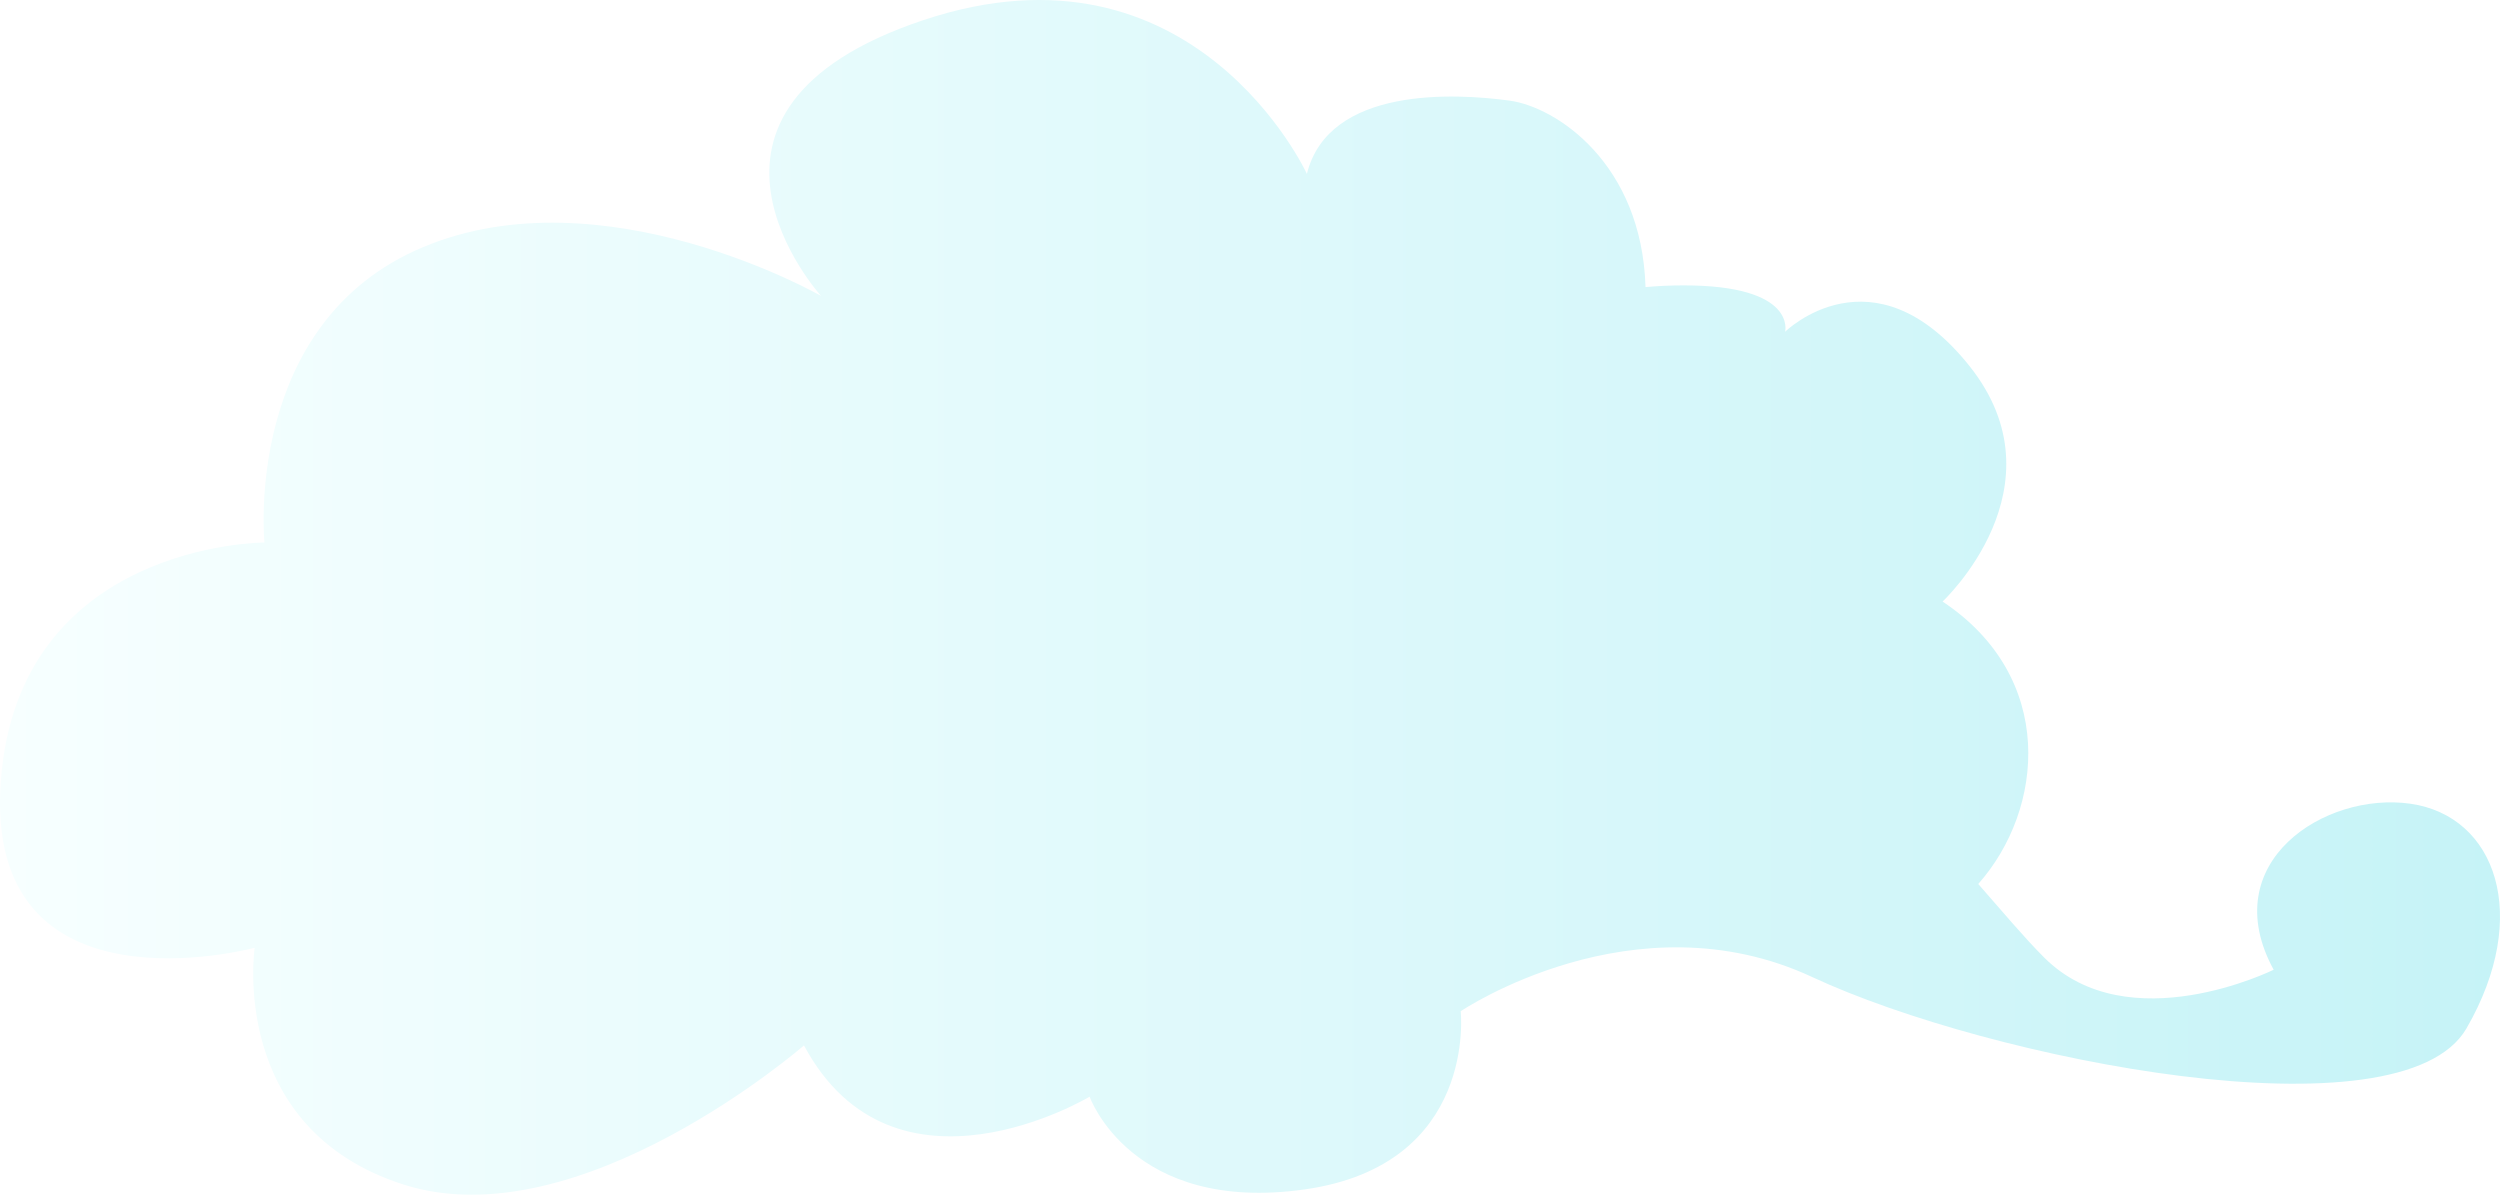
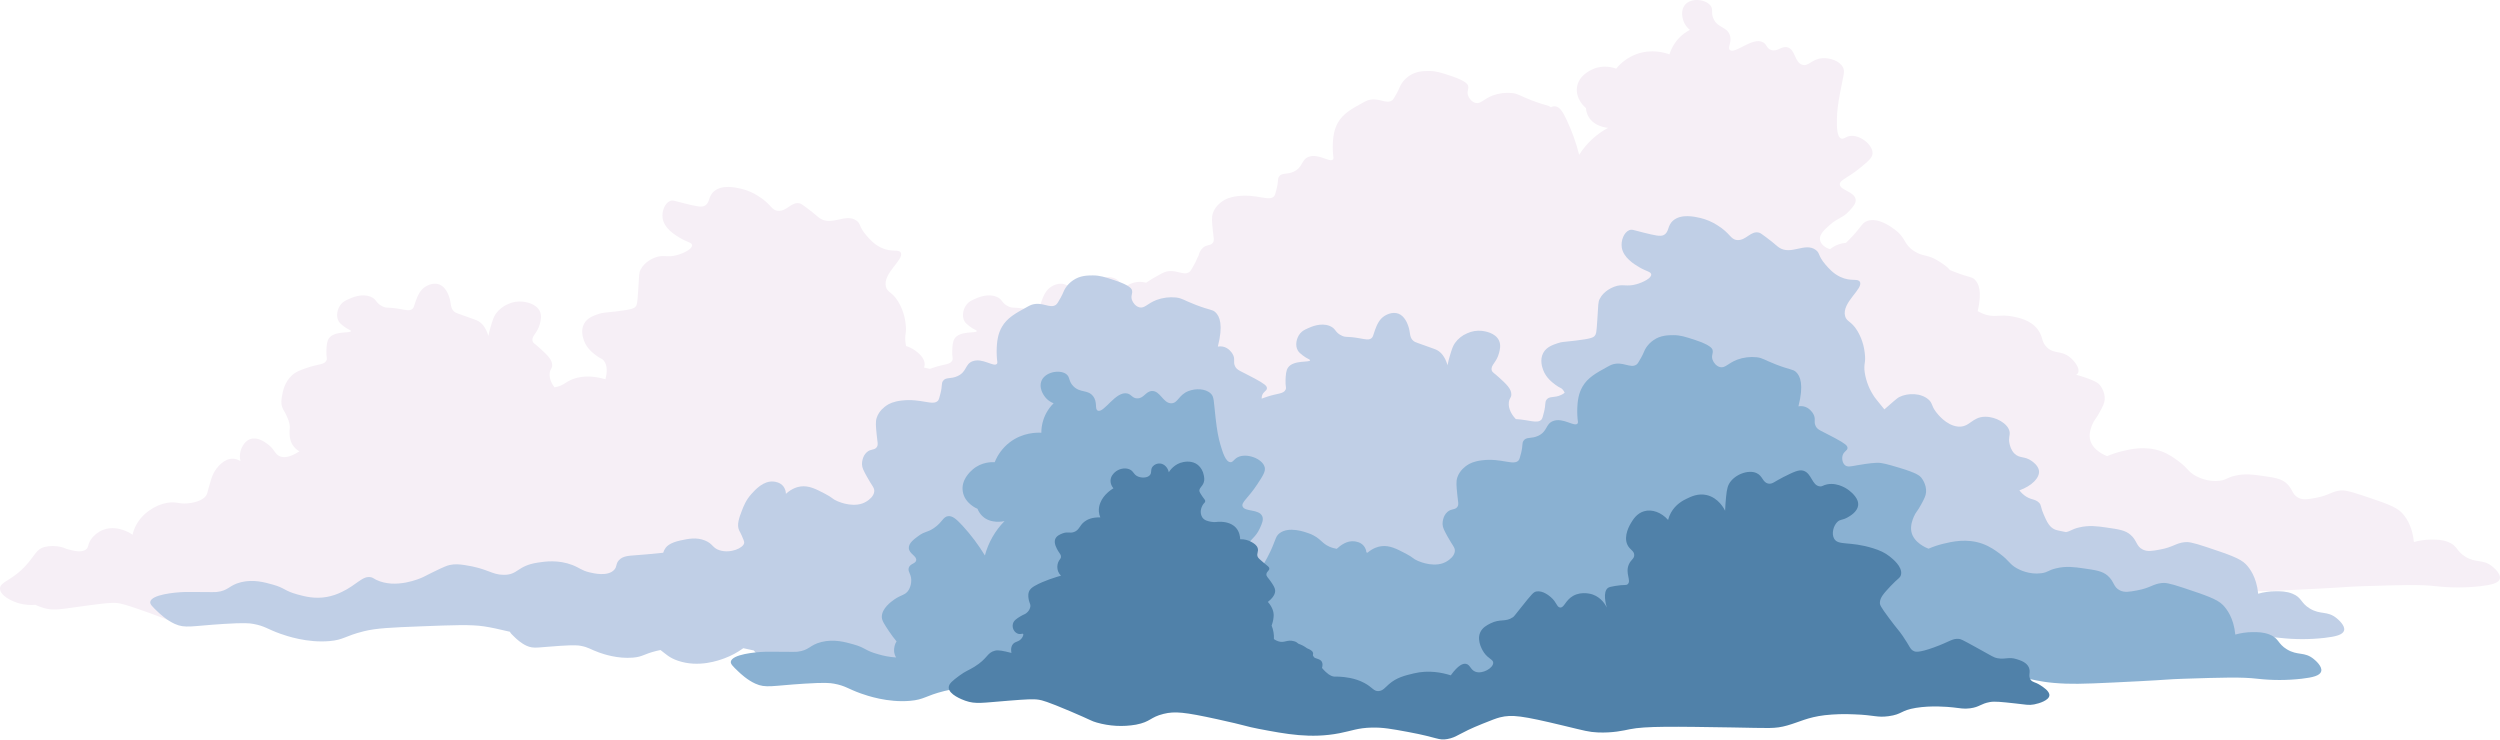
- <svg xmlns="http://www.w3.org/2000/svg" width="2701.226" height="1290.873" viewBox="0 0 2701.226 1290.873">
-   <defs>
-     <linearGradient id="a" y1="645.437" x2="2701.226" y2="645.437" gradientUnits="userSpaceOnUse">
-       <stop offset="0" stop-color="#f7ffff" />
-       <stop offset="1" stop-color="#c6f3f7" />
-     </linearGradient>
-   </defs>
-   <path d="M2604.382,868.412c-92.324-13.189-211.027,63.308-147.718,179.373,0,0-156.952,77.816-247.957-13.189-21.9-21.9-45.188-49.769-71.219-79.452,71.734-81.054,84.418-223.51-38.56-305.183,0,0,133.211-123.978,29.016-254.551s-199.157-36.93-199.157-36.93,13.19-50.118-109.469-50.118c-14.921,0-28.668.673-41.344,1.838-4.074-133.8-96.467-194.6-146.953-201.485-58.033-7.914-195.2-15.827-218.941,79.135,0,0-121.34-263.784-414.14-166.184S887.151,319.742,887.151,319.742s-234.767-134.53-429.967-52.757-171.46,319.178-171.46,319.178S19.3,586.163.838,844.671s274.335,179.373,274.335,179.373-29.016,195.2,160.908,255.87,432.605-150.356,432.605-150.356c97.6,182.011,308.627,55.394,308.627,55.394s44.843,126.617,232.13,100.238,168.821-192.562,168.821-192.562,187.286-126.616,379.848-36.93,636.593,177.24,706.941,55.395S2696.707,881.6,2604.382,868.412Z" fill="url(#a)" />
+ <svg xmlns="http://www.w3.org/2000/svg" width="2788.431" height="824.801" viewBox="0 0 2788.431 824.801">
+   <g>
+     <path d="M2780.02,631.956c-10.588-8.739-17.834-3.469-30.111-10.949-10.354-6.308-8.562-12.1-19.162-16.425-6.867-2.8-13.5-2.766-19.162-2.737a71.14,71.14,0,0,0-19.161,2.737c-1.8-18.816-9.686-28.686-13.687-32.848-6.389-6.646-18.859-10.818-43.8-19.162-17.018-5.694-20.931-5.872-24.637-5.475-9.756,1.045-12.588,5.486-27.374,8.212-8.967,1.654-13.978,2.508-19.161,0-7.5-3.629-6.174-9.853-13.687-16.424-5.887-5.148-13.049-6.169-27.374-8.212-9.692-1.382-18.859-2.69-30.111,0-9.155,2.188-8.875,4.437-16.425,5.475-13.589,1.867-24.751-4.011-27.373-5.475-8.513-4.753-8.074-8.233-19.162-16.424-4.591-3.392-10.7-7.907-19.162-10.95-17.564-6.318-34.19-2.314-43.8,0a101.465,101.465,0,0,0-16.424,5.475c-1.59-.584-16.788-6.406-19.162-19.162-1.279-6.877,1.566-13.638,2.738-16.424,2.229-5.3,3.9-5.661,8.212-13.687,3.44-6.4,5.16-9.608,5.475-13.687.671-8.712-4.692-15.466-5.475-16.424-1.344-1.644-4.448-4.975-24.637-10.95l-1.876-.554a3.987,3.987,0,0,0,2.379-2.166c2.195-4.867-3.894-12.9-9.013-17.13-9.69-8.012-17.054-3.361-25.33-10.732-7.1-6.326-4.387-12.163-10.815-20.556-8.026-10.477-21.243-12.913-27.134-14.158-15.674-3.311-21.141,2.255-34.708-3.611-1.75-.756-3.463-1.6-5.032-2.433,5.082-21.952,1.213-31.13-3.44-35.418-3.55-3.27-5.657-1.953-21.9-8.212-2.15-.828-3.99-1.574-5.593-2.249-2.875-3.629-7.312-6.529-11.986-9.571-12.994-8.458-17.5-4.8-27.946-11.544-11.953-7.715-8.64-14.179-21.272-23.8-3.657-2.786-18.979-14.46-31.371-9.741-6.26,2.385-5.606,6.6-21.188,22.084-.819.813-1.573,1.546-2.293,2.233a31.121,31.121,0,0,0-15.219,5.218c-.564.39-1.421.992-2.427,1.822-5.465-1.475-10.455-5.537-11.254-10.359-1.01-6.105,5.025-11.457,10.911-16.676,9.327-8.271,14.572-7.541,22.18-16.044,4.011-4.484,7.182-8.028,6.673-12.26-1.081-8.981-17.434-10.228-17.667-16.95-.17-4.893,8.407-6.7,22.991-18.658,8.888-7.29,13.337-11.033,13.525-15.865.383-9.882-14.635-21.342-25.51-19.386-4.763.856-6.62,3.906-9.466,2.793-4.938-1.93-4.887-13.266-4.775-21.547.113-8.4,1.065-16.509,3.7-30.38,3.73-19.63,5.554-23.028,2.889-27.766-4.082-7.256-14.636-10.441-22.717-9.92-11.944.77-15.231,9.427-22.358,7.389-8.961-2.561-7.674-17.36-16.856-19.565-6.737-1.618-10.969,5.5-18.12,2.972-5.1-1.8-4.478-5.971-8.834-8.475-11.507-6.615-31.414,13.526-37.053,8.559-3.145-2.771,2.992-9.09-.358-17.309-3.551-8.712-12.725-7.2-17.667-16.951-3.677-7.254.008-10.838-3.784-15.506-5.645-6.951-21.86-8.918-28.578-.275-4.667,6-2.943,14.8-.454,19.923a22.224,22.224,0,0,0,6.22,7.664,45.817,45.817,0,0,0-11.09,8.022,46.738,46.738,0,0,0-11.722,19.29c-4.313-1.588-19.75-6.675-37.233-.1a52.8,52.8,0,0,0-22.179,16.043c-2.613-.972-13.895-4.839-25.964.538-3.137,1.4-15.981,7.12-17.762,20.281-1.8,13.3,9.264,22.571,10,23.17a22.621,22.621,0,0,0,2.793,9.466c6.289,11.163,20.26,12.413,21.9,12.535a86.973,86.973,0,0,0-32.278,30.1,212.039,212.039,0,0,0-13.788-38.676c-4.807-10.173-7.9-14.506-12.438-15.328a7.63,7.63,0,0,0-5.264.991c-3.209-2.558-6.027-1.78-21.231-7.638-14.1-5.431-14.982-7.376-21.9-8.212a48.475,48.475,0,0,0-21.9,2.737c-10.366,4.013-13.3,9.75-19.162,8.212-3.961-1.039-7.036-4.815-8.212-8.212-1.669-4.82,1.132-7,0-10.949-.382-1.331-1.893-5.243-19.162-10.95-11.132-3.679-16.7-5.519-24.636-5.475-5.7.032-14.108.079-21.9,5.475a30.23,30.23,0,0,0-8.212,8.212c-2.4,3.618-2.483,5.593-5.475,10.95-2.7,4.826-4.044,7.239-5.475,8.212-6.847,4.659-15.2-4.143-27.374,0a39.662,39.662,0,0,0-5.474,2.737c-12.183,6.669-21.6,11.824-27.374,21.9-4.5,7.849-5.194,15.9-5.475,19.162a96.035,96.035,0,0,0,0,16.424c.378,3.587.733,4.526,0,5.475-3.282,4.249-16.211-7.091-27.374-2.737-8.354,3.258-6.067,11.541-16.424,16.424-7.862,3.707-13.242.85-16.424,5.475-2,2.9-.53,4.974-2.738,13.687-1.2,4.745-1.8,7.118-2.737,8.212-5.513,6.459-18.917-2.78-41.061,0-8.958,1.124-13.516,3.484-16.424,5.475-1.895,1.3-8.324,5.7-10.949,13.687-1.481,4.5-.987,9.39,0,19.161.855,8.474,1.928,11.025,0,13.687-2.6,3.586-6.439,1.57-10.95,5.475a16.229,16.229,0,0,0-4.96,8.924c-1.865,3.087-2.176,5.16-4.914,10.06-2.7,4.826-4.044,7.239-5.474,8.212-6.849,4.659-15.2-4.143-27.374,0a39.756,39.756,0,0,0-5.475,2.738,154.876,154.876,0,0,0-15.328,9.131,26.437,26.437,0,0,0-10.384-.742c-3.247.433-9.555,1.908-16.425,8.212a14.094,14.094,0,0,0-2.737-8.212c-3.586-4.7-9.3-5.3-10.95-5.475-11.216-1.18-20.394,8.987-24.636,13.687-6.31,6.992-8.89,13.758-10.95,19.162l-.489,1.286c-1.139-3.3-.952-7.286-2.745-12.289-.965-2.69-3.961-11.049-10.95-13.687-6.657-2.513-14.817.965-19.161,5.475-4.389,4.556-6.856,12.212-8.213,16.424-.833,2.588-1.151,4.173-2.737,5.475-2.869,2.353-6.76,1.211-13.687,0-14.378-2.515-14.147-.487-19.162-2.737-8.2-3.68-6.395-8.014-13.687-10.95-9.891-3.982-20.739.961-24.636,2.737-3.342,1.523-5.883,2.716-8.212,5.475-4.386,5.195-6.008,13.56-2.738,19.162,1.258,2.153,3.037,3.554,5.476,5.474,4.973,3.917,8.294,4.333,8.211,5.475-.2,2.7-18.662-.672-24.636,8.212-2.268,3.373-2.485,8.141-2.737,13.687-.337,7.392,1.3,8.309,0,10.95-2.408,4.9-8.991,3.7-21.9,8.212-1.068.373-2.066.723-3.016,1.062-1.98-.361-3.627-.753-4.7-1.008-.661-.158-1.271-.32-1.859-.483a11.115,11.115,0,0,0,.662-2.836c.728-7.952-7.813-14.149-10.949-16.425a36.321,36.321,0,0,0-9.739-4.723c-.192-.968-.366-1.953-.512-2.961-1.51-10.476,1.5-10.4,0-21.9a61.3,61.3,0,0,0-8.211-24.636c-6.918-11.289-11.927-9.909-13.687-16.424-4.1-15.168,20.878-30.661,16.424-38.324-2.422-4.166-9.906.238-21.9-5.475-7.91-3.767-12.941-9.629-16.425-13.687-8.607-10.027-5.847-12.741-10.949-16.424-12.073-8.716-27.547,6.466-41.061-2.737-2.747-1.871-4.764-4.307-13.687-10.95-4.561-3.4-6.869-5.1-8.212-5.474-9.5-2.65-14.581,9.055-24.637,8.212-7.567-.635-7.443-7.5-21.9-16.425a61.344,61.344,0,0,0-19.161-8.212c-6.58-1.494-21.115-4.793-30.111,2.738-7.111,5.952-4.243,13.213-10.95,16.424-3.581,1.714-9.736.253-21.9-2.737-11.409-2.806-13.311-4.077-16.424-2.738-5.991,2.578-9.309,11.747-8.212,19.162,1.7,11.458,13.944,18.78,19.161,21.9,8.16,4.878,13.432,5.14,13.687,8.212.352,4.245-9.287,8.923-16.424,10.949-11.584,3.29-15.091-.825-24.637,2.738-1.747.652-11.777,4.4-16.424,13.687-1.809,3.618-1.485,5.442-2.737,24.636-.844,12.923-1.152,14.574-2.738,16.425-1.667,1.946-4.092,3.349-21.9,5.474-12.833,1.532-14.344,1.133-19.161,2.738-5.8,1.931-12.831,4.272-16.425,10.949-4.211,7.826-.975,16.536,0,19.162,3.179,8.557,10.03,13.686,13.688,16.424,5.224,3.912,6.1,2.909,8.211,5.475,4.618,5.621,3.591,14.322,1.958,20.843-8.78-2.355-19.6-4.545-31.571-1.628-12.84,3.129-13.686,8.885-25.3,10.681-1.58-2.078-6.363-8.639-5.311-16.209.619-4.457,2.611-4.552,2.738-8.212.223-6.484-5.824-12-13.687-19.162-6.145-5.6-7.643-5.645-8.213-8.212-1.266-5.707,5.476-8.464,8.213-19.162.914-3.574,2.224-8.693,0-13.687-4.094-9.192-16.92-10.688-19.162-10.949a31.184,31.184,0,0,0-16.424,2.737,31.514,31.514,0,0,0-13.687,10.95c-2.362,3.478-3.4,6.881-5.475,13.686a110.153,110.153,0,0,0-2.737,10.95c-2.844-9.822-7.345-14.223-10.95-16.424-2.4-1.463-4.162-1.812-21.9-8.212-2.695-.973-4.071-1.484-5.475-2.738-4.461-3.982-2.858-9.125-5.475-16.424-.964-2.69-3.961-11.049-10.949-13.687-6.657-2.513-14.817.965-19.161,5.475-4.39,4.556-6.856,12.212-8.213,16.424-.833,2.588-1.151,4.173-2.737,5.475-2.869,2.353-6.76,1.211-13.687,0-14.379-2.515-14.148-.487-19.162-2.737-8.2-3.68-6.395-8.014-13.687-10.95-9.891-3.982-20.74.961-24.637,2.737-3.341,1.523-5.882,2.716-8.211,5.475-4.386,5.195-6.008,13.56-2.738,19.162,1.258,2.153,3.036,3.554,5.475,5.474,4.974,3.917,8.3,4.333,8.212,5.475-.2,2.7-18.662-.672-24.636,8.212-2.268,3.373-2.485,8.141-2.738,13.687-.336,7.392,1.3,8.309,0,10.95-2.407,4.9-8.99,3.7-21.9,8.212-7.611,2.661-12,4.2-16.424,8.212-8.325,7.556-10.225,17.941-10.95,21.9-.879,4.806-1.632,8.923,0,13.687,1.221,3.563,2.731,4.436,5.475,10.95a34.231,34.231,0,0,1,2.738,8.212c.794,4.7-.392,5.579,0,10.949a25.37,25.37,0,0,0,2.737,10.95,21.469,21.469,0,0,0,8.212,8.212c-11.2,7.341-17.839,7.2-21.9,5.475-5.792-2.459-5.563-7.8-13.687-13.687-3.276-2.373-11.282-8.171-19.162-5.475-7.958,2.724-10.6,12.339-10.949,13.687a22.324,22.324,0,0,0,0,10.95,16.768,16.768,0,0,0-8.212-2.738c-9.942-.446-18.34,9.322-21.9,16.425-2.036,4.062-3.466,9.2-5.475,16.424-1.44,5.177-1.491,6.311-2.737,8.212-.942,1.436-4.363,6.05-16.425,8.212-13.341,2.392-15.65-2.1-27.373,0a47.9,47.9,0,0,0-19.162,8.212,46.673,46.673,0,0,0-16.424,19.162,43.243,43.243,0,0,0-2.738,8.212,38.008,38.008,0,0,0-10.949-5.475c-3.443-1.067-12.228-3.79-21.9,0a29.447,29.447,0,0,0-13.687,10.95c-3.737,5.786-2.056,8.409-5.475,10.949-4.943,3.673-13.029,1.584-19.162,0-4.529-1.17-4.33-1.778-8.212-2.737a39.41,39.41,0,0,0-19.162,0c-8.566,2.51-10.241,9-19.161,19.162C13.73,648.012-.293,648.536.005,656.717c.281,7.737,13.075,14.047,21.9,16.424A52.12,52.12,0,0,0,39.48,674.61a62.143,62.143,0,0,0,9.1,3.477c12.008,3.543,19.213,1.227,49.273-2.737,17.591-2.32,26.515-3.465,32.849-2.737,3.4.39,8.734,1.23,35.586,10.949,25.239,9.136,23.447,9.452,30.111,10.95a97.848,97.848,0,0,0,43.8,0,56.689,56.689,0,0,0,8.061-2.586c7.684,2,15.659.952,20.012.376,4.075-.538,17.9-2.849,29.667-13.294,8.038.754,18.371,2.245,32.593,4.554,34.2,5.552,31.274,6.149,46.536,8.212,31.087,4.2,58.647,7.93,90.333,0,13.741-3.438,20.006-7,35.586-8.212,12.343-.956,22.084.262,41.061,2.738,33.958,4.429,33.839,7.816,43.8,5.474,10.967-2.579,11.7-6.825,38.324-19.161,10.007-4.638,15.011-6.957,19.161-8.212,12.273-3.713,22.747-3.257,62.8,3.95a50.977,50.977,0,0,0,32.629,5.916c1.832.286,3.458.507,5,.673,16.706,4.135,25.261,6.29,38.719,6.289a164.442,164.442,0,0,0,30.111-2.737c12.239-2.543,15.424-5.054,24.636-5.475,2.76-.126,11.9-.332,27.374,5.474,23.059,8.651,21.9,16.279,38.324,21.9,23.247,7.956,45.766-.416,52.01-2.738a86.492,86.492,0,0,0,12.591-5.877,59.014,59.014,0,0,0,17.395-6.342c4.077,6.014,11.14,14.018,22.024,17.694,13.077,4.417,24.976.318,41.061-5.475,23.546-8.48,23.148-14.372,43.8-21.9a133.666,133.666,0,0,1,32.288-7.315,121.054,121.054,0,0,0,15.412,4.7c10.222,2.413,15.333,3.619,21.9,2.737a30.916,30.916,0,0,0,7.624-1.971c10.054,2.753,24.626,5.646,40.232,4.792a165.284,165.284,0,0,0,19.414,5.267c24.323,5.16,43.6,5.386,57.485,5.475,28.194.181,42.292.271,54.747-5.475,7.482-3.451,12.487-7.347,21.9-8.212,14.432-1.326,25.637,5.724,30.112,8.212,33.37,18.561,89.052,4.1,125.92-5.475,8.078-2.1,12.445-3.577,17.917-5.513,3.883-.03,12.51.5,25.881,5.513,23.058,8.651,21.9,16.279,38.323,21.9,23.247,7.956,45.766-.416,52.01-2.738a87.634,87.634,0,0,0,27.374-16.424c3.235,5.721,10.9,17.261,24.636,21.9,13.078,4.417,24.976.318,41.061-5.475,23.546-8.48,23.148-14.372,43.8-21.9,20.846-7.6,38.947-8.042,49.273-8.212,18.313-.3,31.955,2.491,46.535,5.475,21.4,4.379,21.894,6.883,41.061,10.949,24.324,5.16,43.6,5.386,57.485,5.475,28.195.181,42.292.271,54.748-5.475,7.482-3.451,12.487-7.347,21.9-8.212,14.431-1.326,25.637,5.724,30.112,8.212,33.37,18.561,89.051,4.1,125.919-5.475,19.328-5.019,17.4-6.5,60.223-19.161,25.867-7.651,39.066-11.521,52.009-13.687,8.233-1.378,28.849-4.349,76.647,0,57.951,5.273,54.591,12.092,95.808,13.687,15.942.617,38-.5,82.122-2.738,32.467-1.645,30.193-2.127,49.273-2.737,43.187-1.38,64.78-2.069,82.121,0a220.046,220.046,0,0,0,49.274,0c12.628-1.416,20.559-3.464,21.9-8.212C2789.814,640.039,2781.507,633.183,2780.02,631.956Z" fill="#f6eff6" />
+     <path d="M2606.294,689.6c-10.588-8.738-17.834-3.469-30.111-10.949-10.354-6.308-8.562-12.1-19.162-16.425-6.867-2.8-13.5-2.766-19.162-2.737a71.18,71.18,0,0,0-19.161,2.737c-1.8-18.816-9.686-28.686-13.687-32.848-6.389-6.646-18.859-10.818-43.8-19.162-17.017-5.693-20.93-5.871-24.636-5.475-9.756,1.045-12.588,5.486-27.374,8.213-8.967,1.653-13.978,2.507-19.161,0-7.5-3.629-6.174-9.854-13.687-16.425-5.887-5.148-13.049-6.169-27.374-8.212-9.692-1.382-18.859-2.689-30.111,0-8.328,1.991-8.867,4.028-14.576,5.162-8.727-1.868-12.334-1.865-16.371-5.464-3.664-3.268-5.56-7.612-8.212-13.687-4.215-9.657-2.56-10.767-5.475-13.687-4.479-4.488-9.2-2.68-16.424-8.212a29.765,29.765,0,0,1-5.475-5.475c14.15-5.06,22.908-14.285,21.9-21.9-.741-5.6-6.7-9.867-8.212-10.949-7.8-5.585-13.385-2.487-19.162-8.212-3.835-3.8-4.965-8.73-5.474-10.95-1.577-6.876.89-9.282,0-13.687-1.79-8.848-15.278-16.613-27.374-16.424-14.762.231-17.064,12.146-30.112,10.949-13.28-1.217-23.352-14.7-24.636-16.424-5.361-7.179-3.577-9.561-8.212-13.687-8.288-7.378-22.923-7.711-32.848-2.737-2.031,1.017-6.829,5.24-16.425,13.687-8.612-10.689-9.337-11.381-10.949-13.687a65.932,65.932,0,0,1-10.95-27.374c-1.51-10.477,1.5-10.4,0-21.9a61.306,61.306,0,0,0-8.212-24.637c-6.917-11.288-11.926-9.908-13.687-16.424-4.1-15.167,20.879-30.66,16.424-38.323-2.421-4.166-9.9.238-21.9-5.475-7.909-3.767-12.94-9.629-16.424-13.687-8.607-10.027-5.848-12.741-10.949-16.424-12.073-8.716-27.547,6.466-41.061-2.737-2.747-1.871-4.764-4.307-13.687-10.95-4.561-3.395-6.869-5.1-8.212-5.475-9.5-2.649-14.582,9.055-24.636,8.212-7.569-.634-7.444-7.5-21.9-16.424a61.331,61.331,0,0,0-19.161-8.212c-6.58-1.494-21.115-4.793-30.112,2.737-7.11,5.952-4.241,13.214-10.949,16.425-3.581,1.714-9.736.253-21.9-2.738-11.41-2.805-13.311-4.077-16.424-2.737-5.991,2.578-9.31,11.746-8.213,19.162,1.7,11.457,13.945,18.78,19.162,21.9,8.16,4.878,13.432,5.14,13.687,8.212.353,4.245-9.288,8.922-16.424,10.949-11.585,3.29-15.091-.825-24.637,2.738-1.748.652-11.777,4.4-16.424,13.687-1.809,3.618-1.485,5.441-2.737,24.636-.844,12.922-1.152,14.574-2.738,16.424-1.667,1.947-4.093,3.35-21.9,5.475-12.833,1.531-14.344,1.133-19.161,2.737-5.8,1.932-12.831,4.273-16.425,10.95-4.212,7.825-.975,16.536,0,19.162,3.179,8.556,10.03,13.686,13.687,16.424,5.224,3.911,6.105,2.909,8.212,5.475a13.244,13.244,0,0,1,2,3.364,19.086,19.086,0,0,1-3.9,2.412c-7.862,3.707-13.241.85-16.424,5.475-2,2.9-.53,4.975-2.737,13.687-1.2,4.746-1.8,7.119-2.738,8.212-4.4,5.152-13.818.323-28.682-.435a26.535,26.535,0,0,1-2.264-2.6c-1.392-1.821-6.564-8.59-5.475-16.425.62-4.456,2.611-4.551,2.737-8.212.224-6.484-5.823-12-13.687-19.161-6.144-5.6-7.642-5.646-8.212-8.212-1.267-5.708,5.476-8.465,8.212-19.162.915-3.574,2.224-8.693,0-13.687-4.093-9.193-16.919-10.688-19.161-10.95a31.2,31.2,0,0,0-16.425,2.738,31.515,31.515,0,0,0-13.687,10.949c-2.362,3.479-3.4,6.881-5.474,13.687a110.421,110.421,0,0,0-2.738,10.95c-2.843-9.823-7.344-14.223-10.949-16.424-2.4-1.464-4.162-1.813-21.9-8.213-2.7-.972-4.071-1.484-5.475-2.737-4.461-3.982-2.858-9.125-5.475-16.424-.964-2.691-3.961-11.049-10.949-13.687-6.657-2.513-14.818.965-19.162,5.475-4.389,4.555-6.855,12.212-8.212,16.424-.834,2.587-1.151,4.173-2.737,5.475-2.869,2.353-6.76,1.211-13.688,0-14.378-2.515-14.147-.487-19.161-2.738-8.2-3.679-6.4-8.014-13.687-10.949-9.892-3.983-20.74.961-24.636,2.737-3.342,1.523-5.883,2.716-8.213,5.475-4.386,5.195-6.007,13.559-2.737,19.162,1.257,2.153,3.037,3.554,5.475,5.474,4.974,3.917,8.3,4.333,8.212,5.475-.2,2.7-18.663-.672-24.637,8.212-2.267,3.373-2.485,8.14-2.737,13.687-.337,7.392,1.3,8.308,0,10.95-2.407,4.9-8.99,3.7-21.9,8.212-1.743.609-3.3,1.157-4.745,1.692a11.528,11.528,0,0,1,.422-3.309c1.381-4.726,5.335-5.187,5.475-8.212.126-2.71-2.918-5.122-13.687-10.949-15.973-8.644-19.661-8.957-21.9-13.687-2.5-5.293.748-7.789-2.737-13.687-.824-1.393-4.368-6.944-10.95-8.212a14.731,14.731,0,0,0-5.475,0c6.124-24.066,2.117-33.851-2.737-38.324-3.549-3.27-5.656-1.954-21.9-8.212-14.1-5.431-14.982-7.375-21.9-8.212a48.475,48.475,0,0,0-21.9,2.737c-10.366,4.013-13.3,9.751-19.162,8.213-3.961-1.039-7.036-4.816-8.212-8.213-1.669-4.819,1.132-7,0-10.949-.382-1.331-1.893-5.242-19.162-10.949-11.132-3.68-16.7-5.52-24.636-5.475-5.7.032-14.108.078-21.9,5.475a30.2,30.2,0,0,0-8.212,8.212c-2.4,3.617-2.482,5.592-5.475,10.949-2.7,4.826-4.044,7.239-5.475,8.212-6.848,4.659-15.2-4.143-27.374,0a39.705,39.705,0,0,0-5.474,2.738c-12.182,6.668-21.6,11.823-27.374,21.9-4.5,7.848-5.194,15.9-5.475,19.161a96.03,96.03,0,0,0,0,16.424c.377,3.587.733,4.527,0,5.475-3.282,4.249-16.211-7.09-27.374-2.737-8.354,3.258-6.067,11.541-16.424,16.424-7.862,3.707-13.242.85-16.424,5.475-2,2.9-.53,4.975-2.737,13.687-1.2,4.745-1.8,7.118-2.738,8.212-5.513,6.46-18.917-2.78-41.061,0-8.959,1.125-13.516,3.485-16.424,5.475-1.9,1.3-8.324,5.7-10.95,13.687-1.48,4.5-.987,9.39,0,19.161.856,8.474,1.929,11.025,0,13.687-2.6,3.586-6.438,1.57-10.95,5.475-5.548,4.8-5.492,12.835-5.474,13.687.08,3.758,1.88,7.119,5.474,13.687,5.786,10.569,8.539,12.254,8.213,16.424-.453,5.8-6.335,9.7-8.213,10.95-12.744,8.462-30.209,1.11-32.848,0-6.08-2.559-4.487-3.407-13.687-8.212-10.205-5.331-18.092-9.451-27.374-8.213-3.246.434-9.554,1.908-16.424,8.213a14.094,14.094,0,0,0-2.737-8.213c-3.586-4.7-9.3-5.3-10.95-5.474-11.217-1.181-20.394,8.987-24.636,13.687-6.311,6.991-8.89,13.758-10.949,19.161-2.658,6.972-5.965,15.647-2.738,21.9.423.82,1.461,2.572,2.738,5.475,1.959,4.457,2.939,6.685,2.737,8.212-.756,5.7-15.252,12.022-27.374,8.213-8.2-2.578-7.279-7.268-16.425-10.95-9.545-3.843-18.465-1.92-27.374,0-11.723,2.527-15.2,6.575-16.423,8.212a17.787,17.787,0,0,0-2.738,5.475c-13.04,1.406-23.229,2.237-30.111,2.737-8.876.645-14.918.933-19.162,5.475-3.863,4.135-1.893,7.148-5.475,10.949-7.129,7.567-22.689,3.855-27.373,2.738-9.281-2.214-10.807-5-19.162-8.212-15.912-6.125-30.766-3.88-38.323-2.738-23.69,3.581-21.858,13.794-38.324,13.687-13.636-.088-17.682-7.111-43.8-10.949-5.933-.872-10.739-1.247-16.424,0-2.762.605-5.646,1.575-19.162,8.212-8.315,4.083-8.541,4.362-10.949,5.475-2.729,1.259-30.09,13.468-52.011,2.737-3.4-1.663-3.337-2.249-5.474-2.737-9.6-2.194-15.837,8.468-32.849,16.424a64.2,64.2,0,0,1-16.424,5.475c-13.529,2.45-24.62-.475-32.849-2.738-15.022-4.131-13.638-7.082-27.373-10.949-9.393-2.645-21.723-6.116-35.587-2.738-13.567,3.307-13.735,9.549-27.373,10.95-2.532.26-2.6.053-21.9,0-8.316-.023-12.473-.034-13.687,0-11.592.325-36.936,2.97-38.324,10.949-.467,2.69,2.426,5.443,8.212,10.95,2.637,2.509,10.078,9.59,19.162,13.687,11.628,5.244,18.57,2.27,54.748,0,23-1.444,28.584-.768,32.849,0,12.948,2.33,15.717,5.855,30.111,10.949,6.948,2.46,29.856,10.344,54.747,8.212,16.145-1.382,16.773-5.578,38.323-10.949,14.08-3.509,30.565-4.212,62.96-5.475,37.677-1.469,56.515-2.2,71.172,0,7.7,1.157,16.114,2.982,28.9,6.024.538,1.523,2.41,3.318,5.5,6.26,1.811,1.724,6.925,6.591,13.169,9.407,7.992,3.6,12.763,1.56,37.628,0,15.809-.992,19.645-.528,22.576,0,8.9,1.6,10.8,4.024,20.7,7.525,4.776,1.69,20.52,7.109,37.627,5.644,11.1-.95,11.528-3.834,26.339-7.525,1.422-.355,2.881-.666,4.4-.945,6.108,4.548,9.66,8.6,19.414,11.934,23.248,7.956,45.767-.416,52.011-2.738a87.065,87.065,0,0,0,20.907-11.242c3.32.622,7.049,1.435,11.642,2.5,4.25,5.332,10.581,11.214,19.461,14.213,12.441,4.2,23.822.693,38.749-4.646a104.375,104.375,0,0,0,12.142-1.555c8.412-1.747,10.6-3.473,16.932-3.763,1.9-.086,8.176-.228,18.814,3.763,15.848,5.945,15.052,11.188,26.339,15.051,15.978,5.468,31.455-.286,35.746-1.881a60.072,60.072,0,0,0,17.656-10.3c.59.029,1.186.05,1.782.069,2.509,4.159,7.652,11.066,16.308,13.989,8.988,3.036,17.166.219,28.221-3.762,16.183-5.829,15.909-9.879,30.1-15.051a98.768,98.768,0,0,1,33.139-5.631c1.122.01,2.223.019,3.283.026l3.195.02c9.815.351,17.8,1.978,26.23,3.7,14.71,3.01,15.047,4.731,28.221,7.526a185.109,185.109,0,0,0,39.509,3.763c19.377.124,29.066.186,37.627-3.763,1.773-.818,3.344-1.671,4.906-2.463,11.251,2.691,18.9,4.083,29.713,4.082q2.2,0,4.3-.059c20.872,9.28,52.158,2.623,75.856-3.387.649.23,1.294.456,1.967.709,23.058,8.65,21.9,16.278,38.323,21.9,23.247,7.956,45.766-.416,52.01-2.738a87.646,87.646,0,0,0,27.374-16.424c3.235,5.721,10.9,17.261,24.636,21.9,13.078,4.417,24.976.318,41.061-5.475,23.546-8.48,23.148-14.372,43.8-21.9,20.845-7.6,38.947-8.042,49.273-8.212,18.313-.3,31.954,2.491,46.535,5.475,21.4,4.38,21.894,6.883,41.061,10.949,24.324,5.16,43.6,5.386,57.485,5.475,28.194.181,42.292.271,54.748-5.475,7.482-3.451,12.487-7.347,21.9-8.212,14.431-1.326,25.637,5.724,30.111,8.212,33.371,18.561,89.051,4.1,125.919-5.474,19.329-5.02,17.4-6.5,60.223-19.162,25.868-7.651,39.067-11.521,52.01-13.687,8.233-1.378,28.848-4.349,76.647,0,57.951,5.273,54.591,12.092,95.808,13.687,15.942.617,38-.5,82.122-2.737,32.467-1.646,30.193-2.128,49.272-2.738,43.187-1.38,64.781-2.069,82.122,0a220.038,220.038,0,0,0,49.273,0c12.629-1.416,20.56-3.464,21.9-8.212C2616.087,697.682,2607.78,690.826,2606.294,689.6Z" fill="#c0cfe6" />
+     <path d="M2580.785,735.162c-10.588-8.739-17.834-3.47-30.111-10.95-10.354-6.308-8.562-12.1-19.162-16.424-6.867-2.8-13.5-2.766-19.162-2.737a71.14,71.14,0,0,0-19.161,2.737c-1.8-18.817-9.686-28.686-13.687-32.849-6.389-6.645-18.859-10.817-43.8-19.161-17.018-5.694-20.931-5.872-24.637-5.475-9.756,1.045-12.587,5.486-27.374,8.212-8.966,1.654-13.978,2.507-19.161,0-7.5-3.629-6.174-9.854-13.687-16.424-5.886-5.148-13.049-6.169-27.374-8.212-9.692-1.382-18.859-2.69-30.111,0-9.155,2.188-8.875,4.437-16.424,5.475-13.59,1.867-24.752-4.011-27.374-5.475-8.513-4.753-8.074-8.233-19.162-16.425-4.59-3.391-10.7-7.906-19.162-10.949-17.564-6.318-34.191-2.314-43.8,0a101.4,101.4,0,0,0-16.424,5.475c-1.59-.584-16.788-6.406-19.161-19.162-1.28-6.877,1.564-13.638,2.737-16.424,2.229-5.3,3.9-5.662,8.212-13.687,3.44-6.4,5.16-9.608,5.475-13.687.671-8.713-4.692-15.466-5.475-16.424-1.344-1.645-4.448-4.975-24.636-10.95-12.687-3.754-19.031-5.632-24.637-5.475-7.73.217-20.592,2.5-21.9,2.738-7.1,1.275-10.824,2.318-13.687,0-2.892-2.341-3.823-7.234-2.737-10.95,1.381-4.726,5.334-5.187,5.474-8.212.126-2.71-2.918-5.122-13.686-10.949-15.974-8.644-19.661-8.957-21.9-13.687-2.5-5.293.749-7.789-2.737-13.687-.823-1.393-4.367-6.944-10.949-8.212a14.73,14.73,0,0,0-5.475,0c6.124-24.067,2.117-33.851-2.738-38.324-3.549-3.27-5.656-1.954-21.9-8.212-14.1-5.431-14.982-7.375-21.9-8.212a48.478,48.478,0,0,0-21.9,2.737c-10.366,4.013-13.3,9.75-19.162,8.212-3.961-1.039-7.035-4.815-8.212-8.212-1.668-4.82,1.132-7,0-10.949-.381-1.331-1.893-5.243-19.161-10.95-11.133-3.679-16.7-5.519-24.637-5.474-5.7.031-14.107.078-21.9,5.474a30.244,30.244,0,0,0-8.212,8.212c-2.4,3.618-2.482,5.593-5.475,10.95-2.7,4.826-4.044,7.239-5.474,8.212-6.848,4.659-15.2-4.143-27.374,0a39.656,39.656,0,0,0-5.475,2.737c-12.182,6.669-21.6,11.824-27.374,21.9-4.5,7.848-5.193,15.9-5.475,19.161a96.03,96.03,0,0,0,0,16.424c.378,3.587.733,4.527,0,5.475-3.281,4.249-16.211-7.091-27.373-2.737-8.354,3.258-6.068,11.541-16.425,16.424-7.861,3.707-13.241.85-16.424,5.475-2,2.9-.53,4.974-2.737,13.687-1.2,4.745-1.8,7.118-2.738,8.212-5.513,6.459-18.917-2.78-41.06,0-8.959,1.125-13.517,3.485-16.425,5.475-1.895,1.3-8.324,5.7-10.949,13.687-1.48,4.5-.987,9.39,0,19.161.855,8.474,1.929,11.025,0,13.687-2.6,3.586-6.438,1.57-10.95,5.475-5.549,4.8-5.493,12.835-5.475,13.687.081,3.758,1.88,7.118,5.475,13.687,5.785,10.569,8.538,12.254,8.212,16.424-.453,5.8-6.334,9.7-8.212,10.95-12.744,8.461-30.21,1.11-32.848,0-6.081-2.56-4.488-3.407-13.687-8.213-10.2-5.33-18.093-9.45-27.374-8.212-3.074.41-8.894,1.761-15.334,7.254q-.585-.215-1.184-.418a13.653,13.653,0,0,0-2.644-6.836c-3.586-4.7-9.3-5.3-10.949-5.474-7.822-.824-14.648,3.87-19.505,8.381a36.057,36.057,0,0,1-3.725-.836c-13.7-3.824-12.457-10.98-27.373-16.424-4.32-1.577-22.414-8.182-32.849,0-5.272,4.133-3.395,7.969-13.687,27.373-5.155,9.72-7.511,12.311-10.95,13.687-6.653,2.663-16.247.333-19.161-5.474-2.776-5.532,1.4-12.432,5.475-19.162,6.454-10.664,11.68-11.523,16.424-21.9,2.5-5.472,4.479-9.8,2.737-13.687-3.695-8.257-19.683-4.6-21.9-10.95-1.613-4.622,6.044-8.891,16.424-24.636,6.328-9.6,9.466-14.491,8.213-19.162-2.564-9.551-20.305-16.042-30.112-10.949-4.294,2.23-5.163,5.693-8.211,5.474-5.289-.378-8.6-11.22-10.95-19.161-2.383-8.055-3.879-16.083-5.475-30.111-2.259-19.854-1.524-23.64-5.475-27.374-6.05-5.72-17.073-5.631-24.636-2.738-11.179,4.278-11.751,13.519-19.162,13.687-9.317.212-12.476-14.3-21.9-13.687-6.914.453-8.844,8.507-16.424,8.213-5.41-.21-6.047-4.375-10.95-5.475-12.95-2.906-25.99,22.233-32.848,19.161-3.826-1.713.161-9.568-5.475-16.424-5.975-7.267-14.287-3.1-21.9-10.949-5.662-5.838-3.206-10.353-8.212-13.687-7.452-4.964-23.521-2.034-27.374,8.212-2.677,7.118,1.579,15.011,5.475,19.162a22.224,22.224,0,0,0,8.212,5.474,45.848,45.848,0,0,0-8.212,10.95,46.726,46.726,0,0,0-5.475,21.9c-4.59-.239-20.841-.519-35.586,10.949a52.8,52.8,0,0,0-16.424,21.9c-2.784-.153-14.706-.5-24.637,8.213-2.581,2.265-13.151,11.539-10.949,24.636,2.224,13.232,15.54,18.808,16.424,19.162a22.613,22.613,0,0,0,5.475,8.212c9.316,8.8,23.029,5.846,24.636,5.475a87,87,0,0,0-21.9,38.323,212.122,212.122,0,0,0-24.636-32.849c-7.608-8.289-11.849-11.509-16.425-10.949-5.921.724-6.24,7.023-16.424,13.687-7.192,4.706-9.185,2.973-16.424,8.212-4.769,3.452-11.2,8.1-10.95,13.687.285,6.4,9.122,8.82,8.212,13.687-.727,3.893-6.584,3.417-8.212,8.212-1.446,4.259,2.541,6.5,2.738,13.687a21.88,21.88,0,0,1-2.738,10.949c-3.638,6.143-8.59,5.382-16.424,10.95-3.1,2.2-13.664,9.711-13.687,19.161-.01,4.091,2.731,8.2,8.212,16.425a123.269,123.269,0,0,0,8.212,10.949,19.4,19.4,0,0,0-2.737,10.95,16.021,16.021,0,0,0,2.234,7.011,86.836,86.836,0,0,1-20.065-3.607c-15.022-4.131-13.639-7.082-27.374-10.949-9.393-2.645-21.722-6.116-35.586-2.738-13.568,3.306-13.735,9.549-27.374,10.95-2.532.26-2.6.052-21.9,0-8.315-.023-12.473-.034-13.687,0-11.591.325-36.935,2.97-38.323,10.949-.468,2.689,2.425,5.443,8.212,10.95,2.636,2.509,10.077,9.59,19.161,13.687,11.628,5.243,18.57,2.27,54.748,0,23-1.444,28.584-.768,32.849,0,12.949,2.33,15.717,5.855,30.111,10.949,6.949,2.46,29.856,10.344,54.747,8.212,16.145-1.382,16.773-5.578,38.324-10.949,14.08-3.509,30.565-4.212,62.96-5.475,37.676-1.469,56.515-2.2,71.172,0,11.178,1.68,23.877,4.77,49.272,10.95,22.151,5.39,31.126,8.213,46.536,8.212a164.384,164.384,0,0,0,30.111-2.738c12.239-2.542,15.425-5.053,24.637-5.474,2.759-.127,11.9-.332,27.373,5.474,23.059,8.65,21.9,16.279,38.324,21.9,23.248,7.956,45.767-.416,52.01-2.737a87.634,87.634,0,0,0,27.374-16.424c3.236,5.72,10.9,17.261,24.636,21.9,13.078,4.417,24.976.318,41.061-5.475,23.546-8.48,23.148-14.373,43.8-21.9,20.846-7.6,38.947-8.043,49.273-8.212,18.313-.3,31.954,2.491,46.535,5.475,21.4,4.379,21.894,6.883,41.062,10.949,24.323,5.16,43.6,5.386,57.484,5.475,28.195.181,42.292.271,54.748-5.475,7.481-3.451,12.487-7.347,21.9-8.212,14.431-1.326,25.637,5.723,30.111,8.212,33.371,18.561,89.051,4.1,125.92-5.475,19.328-5.019,17.4-6.5,60.222-19.161,25.868-7.651,39.067-11.521,52.011-13.687,8.232-1.378,28.848-4.349,76.646,0,57.951,5.273,54.591,12.092,95.808,13.687,15.942.617,38-.5,82.122-2.738,32.467-1.645,30.194-2.128,49.273-2.737,43.187-1.38,64.78-2.07,82.121,0a220.038,220.038,0,0,0,49.273,0c12.63-1.416,20.559-3.464,21.9-8.212C2590.578,743.245,2582.272,736.389,2580.785,735.162Z" fill="#8ab1d2" />
+     <path d="M2275.483,764.118c-5.981-3.777-8.453-2.862-10.637-6.058-3.1-4.536.545-8.337-1.995-13.814-2.558-5.516-9.005-7.586-13.224-8.939-9.736-3.126-12.164.615-21.867-1.183-3.841-.711-4.577-1.5-24.009-12.263-15.681-8.683-16.783-9.042-18.69-9.235-7.56-.766-9.776,2.9-27.925,9.456-16.878,6.1-20.558,4.951-22.163,4.284-4.7-1.95-4.48-5.13-12.78-17.139-4.811-6.96-5.168-6.3-15.366-20.021-9.405-12.649-10.1-14.547-10.047-16.991.12-5.8,4.33-10.324,11.968-18.543,8.029-8.638,10.944-8.918,11.672-13.075,1.51-8.617-9.3-17.219-12.632-19.873-5.384-4.286-11.025-6.849-18.69-9.235-26.11-8.126-38.629-2.648-43.291-10.565-3.3-5.607-.819-14.8,3.768-18.986,3.194-2.91,5.418-1.577,11.229-4.875,2.715-1.541,10.643-6.041,11.673-13.076,1.156-7.9-7.038-14.55-10.047-16.991-.768-.624-11.609-9.161-24.3-6.8-5.036.937-5.2,2.628-8.348,2.29-8.892-.956-8.972-14.576-18.247-17.435-5.08-1.566-10.824,1.3-22.311,7.018-10.086,5.024-12.282,8.18-16.843,7.313-6.5-1.236-6.125-8.431-13.076-11.672-9.462-4.412-25.267,1.875-30.806,12.041-2.465,4.522-2.949,10.254-3.916,21.719-.288,3.409-.4,6.247-.444,8.2-.954-1.969-7.38-14.7-20.98-17.583-9.3-1.968-16.921,1.737-22.163,4.284-3.564,1.733-12.023,5.987-17.286,15.514a33.894,33.894,0,0,0-3.177,8.052c-7.425-8.4-17.9-12.348-26.891-9.678-8.014,2.38-12.156,9.215-14.406,12.928-1.25,2.063-8.768,14.471-4.063,24.453,2.705,5.739,7.5,6.53,7.609,11.377.1,4.309-3.654,5.02-6.058,10.638-4.236,9.9,3.047,17.923-1.182,21.867-1.943,1.811-3.605.237-13.815,1.994-4.623.8-6.935,1.194-8.348,2.291-5.906,4.583-2.218,18.3-1.183,21.867-.887-1.9-5.288-10.81-15.661-14.554-.75-.271-12.013-4.146-22.015,1.551-8.725,4.97-9.716,13.367-14.406,12.928-3.776-.354-3.694-5.853-10.342-11.525-1.84-1.57-8.975-7.657-16.105-6.353-3.163.579-4.776,2.329-17.435,18.247-7.514,9.449-7.63,9.691-8.791,10.49-8.314,5.72-14.118,1.349-25.044,6.87-3.754,1.9-9.128,4.613-11.524,10.343-4.112,9.831,3.612,21.2,4.284,22.162,5.106,7.305,10.412,7.623,10.342,11.525-.1,5.772-11.85,12.7-19.724,9.9-5.642-2-5.857-7.774-10.491-8.791-3.532-.776-8.878,1.378-17.139,12.78-9.733-3.122-24.651-6.1-41-2.217-10.259,2.438-19.521,4.64-28.073,12.189-4.149,3.663-6.629,7.26-11.377,7.609-5.521.407-6.659-4.126-15.957-9.087-10.924-5.828-22.6-6.637-27.038-6.944-5.723-.4-5.565.293-8.2-.444-2.219-.62-5.768-2.075-11.969-9.308.588-2.321,1.034-4.925-.274-7.074-1.948-3.2-6.361-3.048-8.594-4.841-.485-.744-.886-1.384-1.22-1.938-.248-1.155.418-1.541.064-2.97-.619-2.5-3.3-3.738-6.761-5.209a32.9,32.9,0,0,0-9.462-4.994c-1.6-1.24-2.233-2.037-4.9-2.8-7.973-2.269-10.729,2.452-17.874,0a18.744,18.744,0,0,1-4.624-2.39,35.243,35.243,0,0,0-2.55-15.031c.221-.618.448-1.3.675-2.078a33.283,33.283,0,0,0,1.625-9.75c-.055-2.3-.637-8.078-6.5-14.624,8.337-6.444,8.27-11.506,8.125-13-.3-3.1-2.44-6.209-4.875-9.75-3.1-4.5-5.04-5.611-4.875-8.124.208-3.166,3.451-3.833,3.25-6.5-.129-1.725-1.553-2.329-6.5-6.5-3.948-3.329-5.934-5.024-6.5-6.5-1.465-3.828,1.347-5.751,0-9.75-1.092-3.243-3.947-4.963-6.5-6.5a23.858,23.858,0,0,0-13-3.25c-.091-2.893-.755-8.533-4.875-13-5.36-5.812-13.517-6.327-16.249-6.5-5.064-.32-6.187.985-11.374,0-3.32-.63-7.392-1.4-9.75-4.875a12.082,12.082,0,0,1-1.625-8.124,14.833,14.833,0,0,1,1.625-4.875c1.728-3.347,3.073-3.188,3.25-4.875.211-2-1.633-2.633-4.875-8.124a11.537,11.537,0,0,1-1.624-3.25c-.471-3.534,3.333-5.072,4.874-9.75,1.018-3.09.471-5.8,0-8.124a19.3,19.3,0,0,0-6.5-11.374c-6.311-5.054-14.156-3.63-16.249-3.25-10,1.815-15.252,9.792-16.25,11.374-1.119-5.441-5.188-9.368-9.749-9.749a9.861,9.861,0,0,0-8.124,3.25c-2.97,3.5-.639,6.789-3.25,9.749-2.793,3.166-8.854,3.255-13,1.625-5.365-2.111-4.722-6-9.749-8.125-5.2-2.2-11.972-.6-16.249,3.25-1.153,1.038-4.9,4.414-4.875,9.75a12.585,12.585,0,0,0,3.25,8.124c-2.217,1.348-11.113,7.013-14.624,16.249a21.51,21.51,0,0,0-1.625,9.75,20.4,20.4,0,0,0,1.625,6.5c-9.289-.282-14.659,2.341-17.874,4.875-5.585,4.4-5.5,9.19-11.374,11.374-4.858,1.808-7.032-.682-13,1.625-2.3.889-6.755,2.612-8.124,6.5-1.645,4.671,1.832,10.587,3.25,13,1.868,3.179,3.331,4.152,3.249,6.5-.091,2.6-1.932,2.879-3.249,6.5a14.534,14.534,0,0,0,0,9.75,13.392,13.392,0,0,0,3.249,4.875c-4.939,1.387-19.138,5.56-29.248,11.374-2.6,1.493-5.29,3.306-6.5,6.5-1.392,3.678-.387,8.059,0,9.749.812,3.538,1.814,4.109,1.625,6.5a11.051,11.051,0,0,1-3.249,6.5c-2.42,2.612-3.875,2.23-8.125,4.875-3.873,2.411-7.136,4.441-8.125,8.125a9.553,9.553,0,0,0,1.625,8.124,8.441,8.441,0,0,0,4.875,3.25c2.551.485,4.19-.789,4.875,0,.726.838-.336,3.183-1.625,4.875-3.255,4.272-6.994,3.122-9.75,6.5-3,3.674-1.805,9-1.624,9.75,0,.015.009.028.012.043-9.4-2.395-14.681-3.455-18.428-2.506-9.166,2.321-7.663,8.5-22.9,17.951-6.779,4.2-9.66,4.583-16.992,10.047-6.957,5.185-11.673,8.7-11.672,13.076,0,7.813,15.048,13.514,18.395,14.7,11.8,4.186,19.118,2.263,49.349-.073,17.69-1.367,26.663-2.028,32.948-.96,3.373.573,8.655,1.7,34.943,12.855,24.71,10.485,22.9,10.7,29.476,12.559a97.855,97.855,0,0,0,43.734,2.365c16.636-3.205,15.589-8.295,30.806-12.042,12.553-3.09,23.146-2.059,59.987,5.985,33.846,7.39,30.9,7.828,46.025,10.713,30.815,5.875,58.133,11.084,90.2,4.877,13.907-2.693,20.355-5.915,35.978-6.279,12.376-.289,22.037,1.453,40.853,4.95,33.669,6.256,33.368,9.632,43.438,7.831,11.09-1.983,12.056-6.184,39.3-17.065,10.243-4.09,15.365-6.136,19.577-7.165,13.282-3.247,24.264-1.871,70.772,9.309,23.726,5.7,28.124,7.09,37.972,7.536,16.859.764,29.178-2.156,35.83-3.546,17.021-3.556,49.763-3.035,115.246-1.993,40.276.641,46.389,1.738,60.429-2.215,13.932-3.924,22.284-9.051,41.741-11.451a205.79,205.79,0,0,1,32.948-.959c23.022.795,25.247,3.811,38.267,2.069,15.5-2.075,13.353-6.483,30.659-9.308,17-2.776,35.2-1.152,41.148-.517,8.587.917,12.134,1.958,19.134,1.035,10.879-1.436,11.823-5.207,22.31-7.018,5.3-.916,12.647-.118,27.334,1.478,13.017,1.414,15.8,2.35,21.868,1.182,5.931-1.142,16.568-4.6,16.991-10.047C2286.2,770.883,2278.647,766.116,2275.483,764.118Z" fill="#5081a9" />
+   </g>
</svg>
